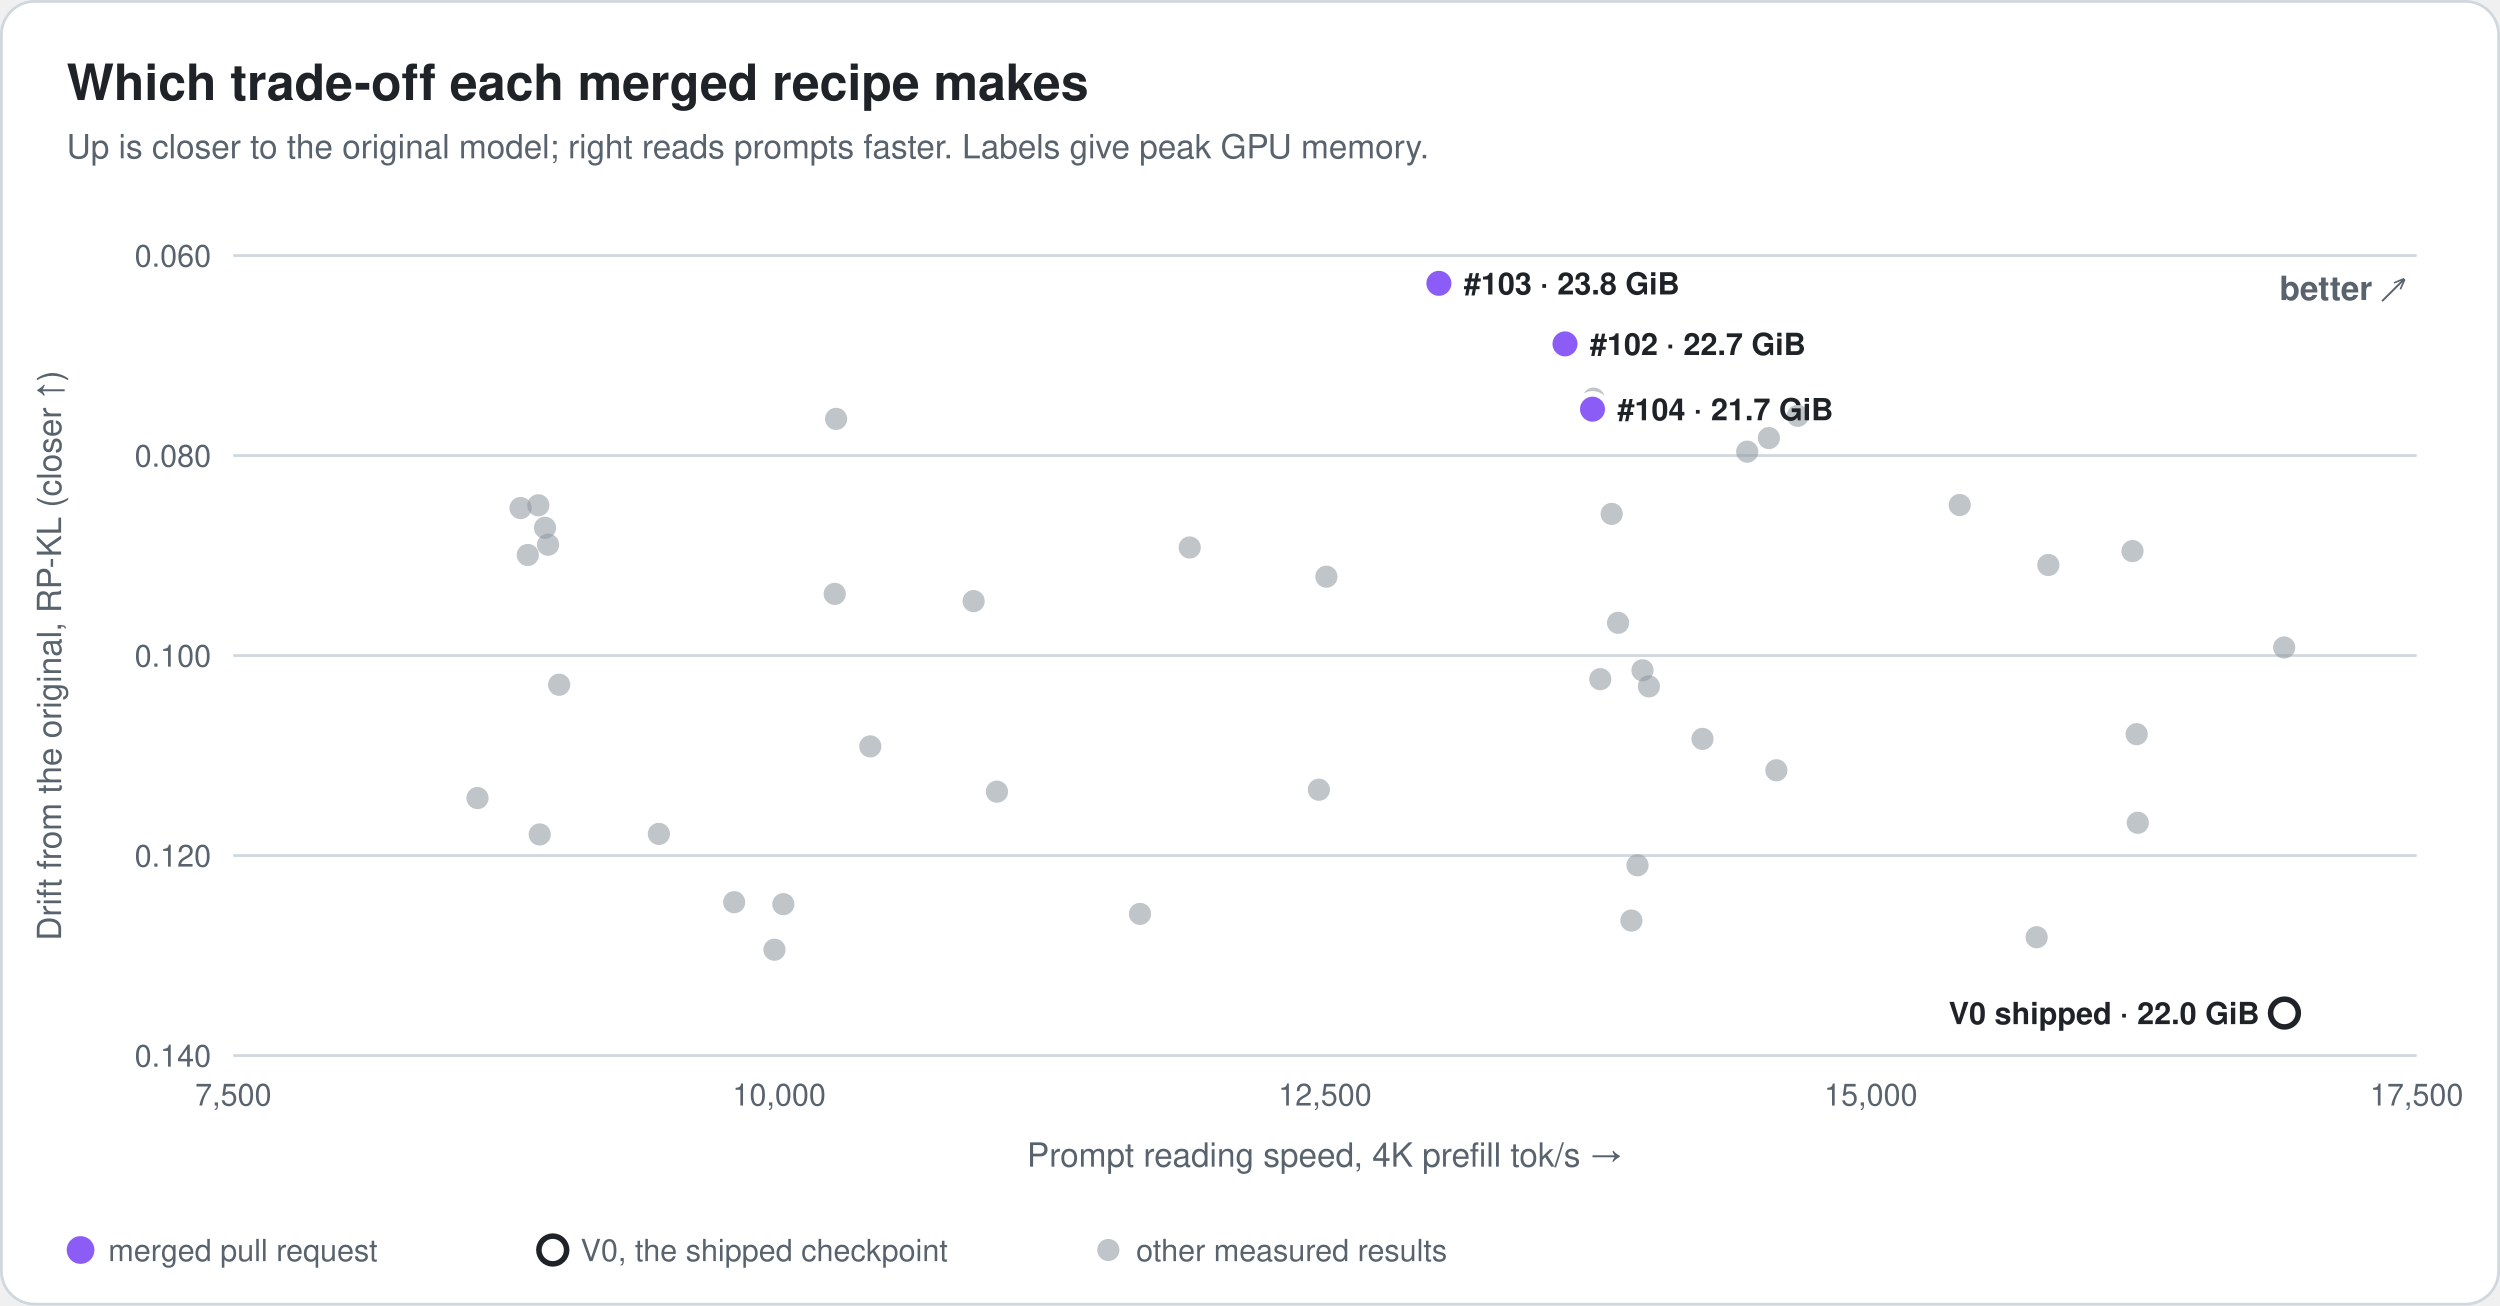
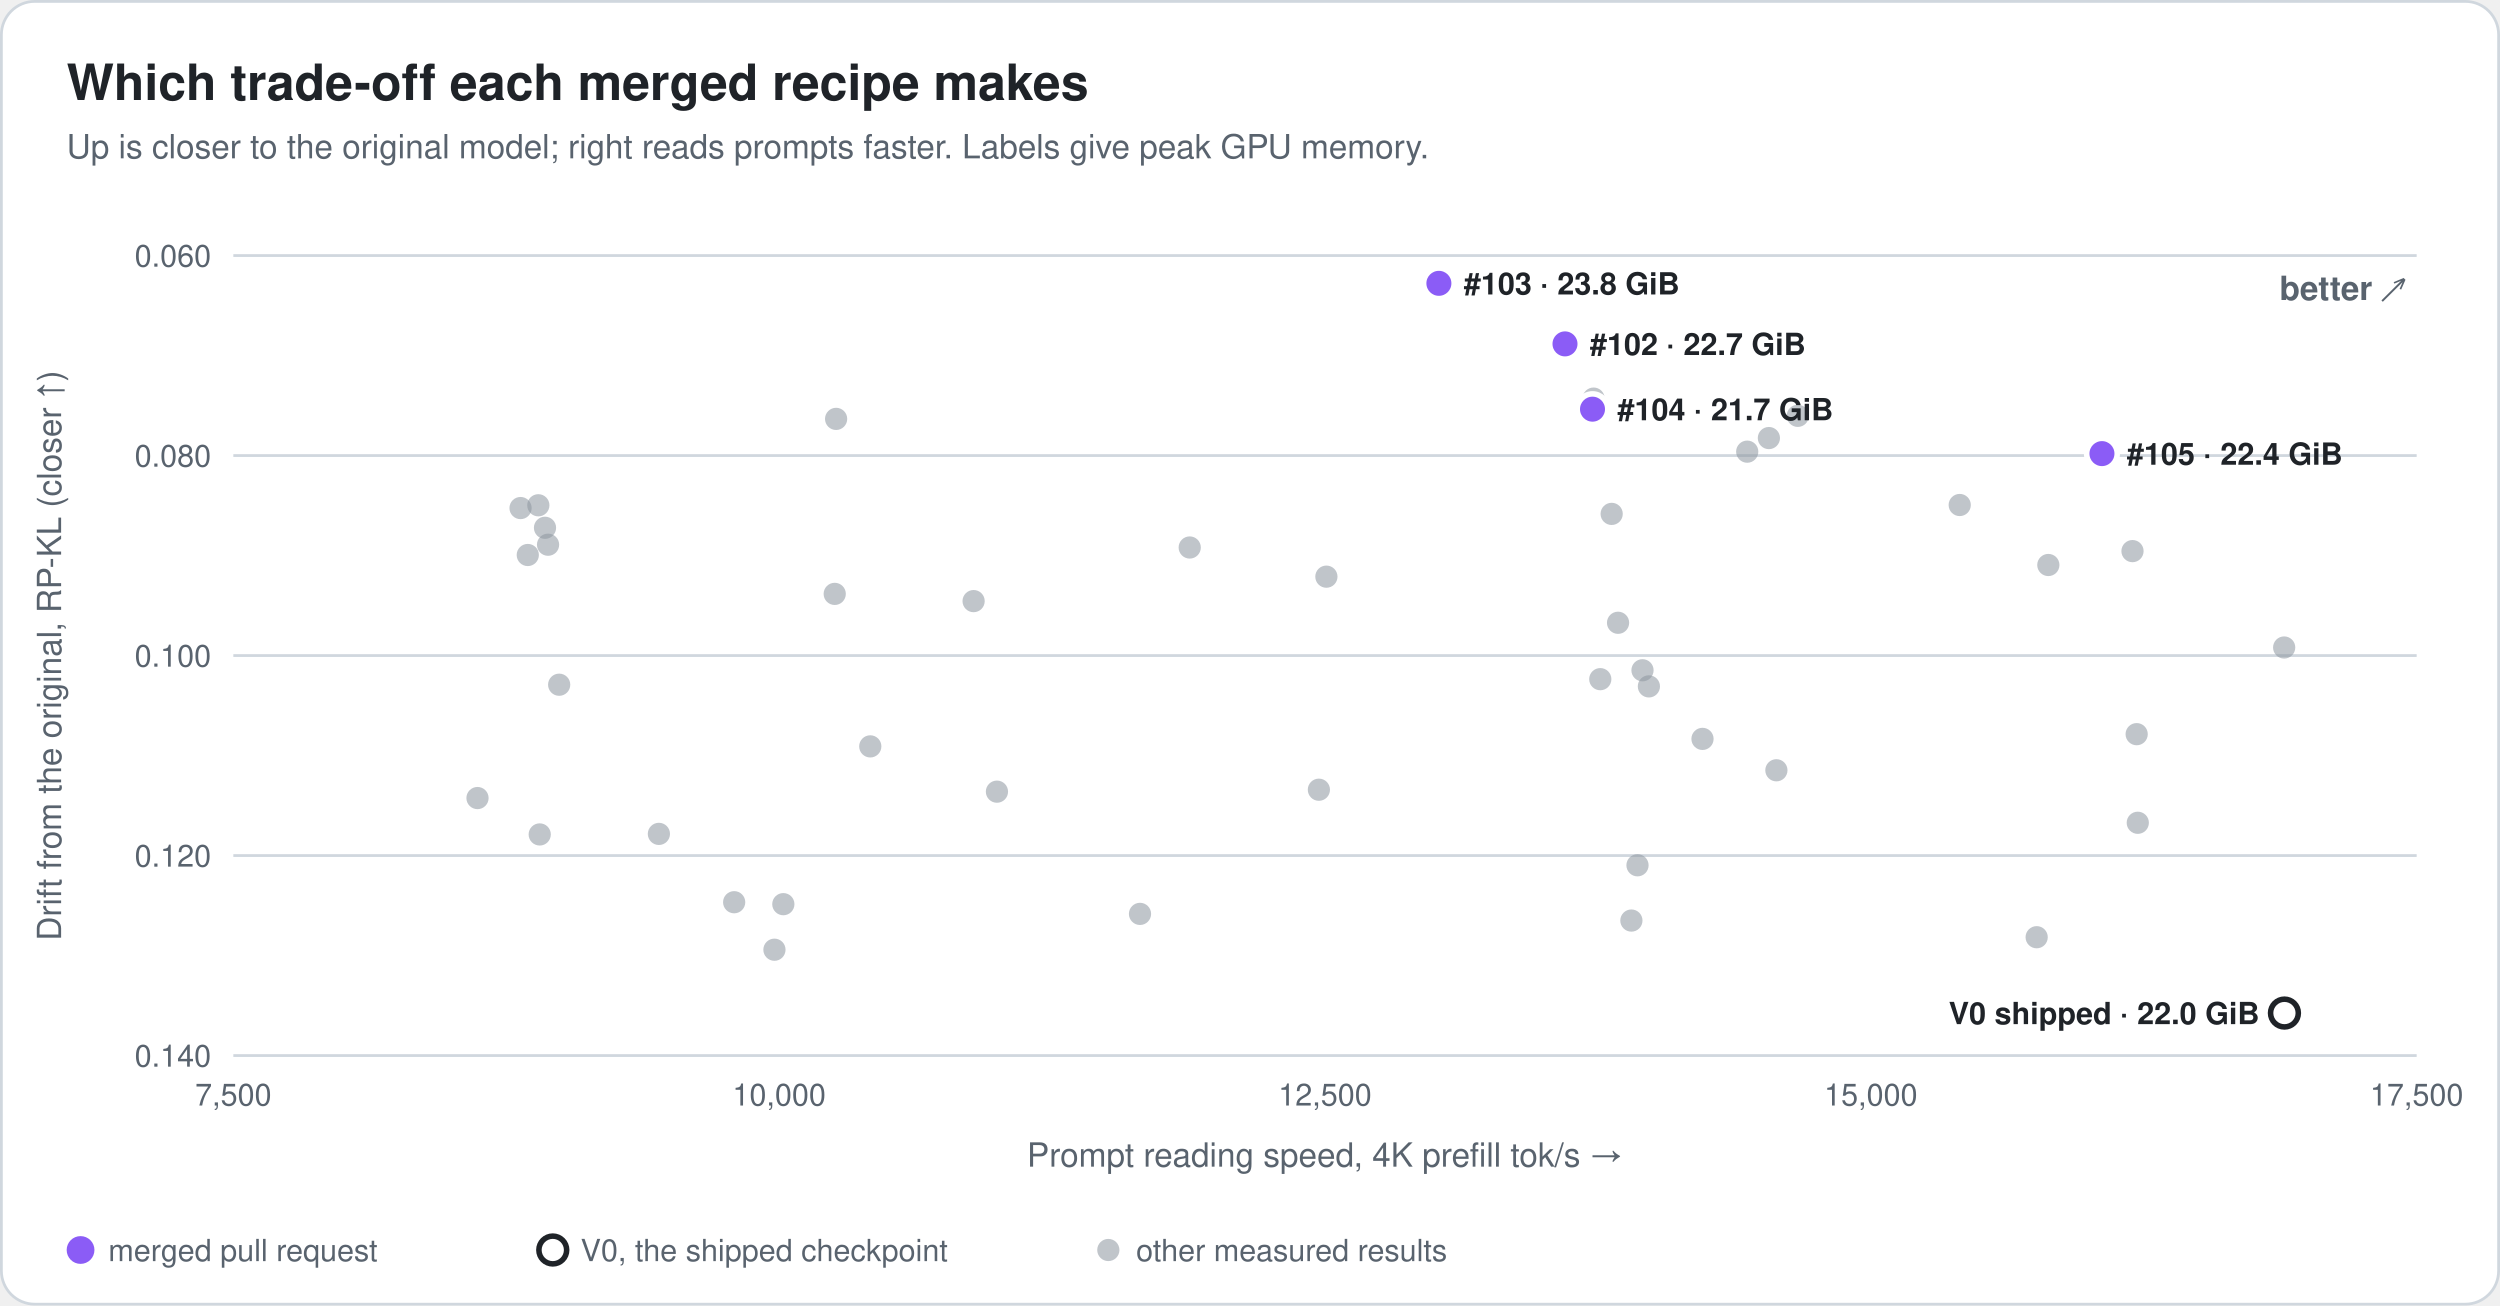
- <svg xmlns="http://www.w3.org/2000/svg" width="900" height="470" viewBox="0 0 900 470" font-family="-apple-system,BlinkMacSystemFont,'Segoe UI',Helvetica,Arial,sans-serif" role="img" aria-label="Trade-offs of 3 merged recipes against the shipped checkpoint">
+ <svg xmlns="http://www.w3.org/2000/svg" width="900" height="470" viewBox="0 0 900 470" font-family="-apple-system,BlinkMacSystemFont,'Segoe UI',Helvetica,Arial,sans-serif" role="img" aria-label="Trade-offs of 4 merged recipes against the shipped checkpoint">
  <style>
.bg{fill:#ffffff;stroke:#d0d7de}.t{fill:#1f2328}.m{fill:#59636e}.rule{stroke:#d0d7de}.ring{stroke:#ffffff}
.acc{fill:#8b5cf6}.accl{stroke:#8b5cf6}.wash{fill:#8b5cf6;fill-opacity:.1}.gry{fill:#8c959f}.rej{fill:#d03b3b}.track{fill:#eaeef2}.tk{stroke:#1f2328}
@media (prefers-color-scheme: dark){
.bg{fill:#0d1117;stroke:#30363d}.t{fill:#e6edf3}.m{fill:#9198a1}.rule{stroke:#30363d}.ring{stroke:#0d1117}
.acc{fill:#9a75f8}.accl{stroke:#9a75f8}.wash{fill:#9a75f8;fill-opacity:.14}.gry{fill:#9198a1}.rej{fill:#e5534b}.track{fill:#21262d}.tk{stroke:#e6edf3}}
</style>
  <rect class="bg" x="0.5" y="0.5" width="899" height="469" rx="12" />
  <text x="24.0" y="36.0" class="t" font-size="18" font-weight="600" text-anchor="start">Which trade-off each merged recipe makes</text>
  <text x="24.0" y="57.0" class="m" font-size="12" font-weight="400" text-anchor="start">Up is closer to the original model; right reads prompts faster. Labels give peak GPU memory.</text>
  <line class="rule" x1="84" x2="870" y1="92.0" y2="92.0" stroke-width="1" />
  <text x="76.0" y="96.0" class="m" font-size="11" font-weight="400" text-anchor="end">0.060</text>
  <line class="rule" x1="84" x2="870" y1="164.0" y2="164.0" stroke-width="1" />
  <text x="76.0" y="168.0" class="m" font-size="11" font-weight="400" text-anchor="end">0.080</text>
  <line class="rule" x1="84" x2="870" y1="236.0" y2="236.0" stroke-width="1" />
  <text x="76.0" y="240.0" class="m" font-size="11" font-weight="400" text-anchor="end">0.100</text>
  <line class="rule" x1="84" x2="870" y1="308.0" y2="308.0" stroke-width="1" />
  <text x="76.0" y="312.0" class="m" font-size="11" font-weight="400" text-anchor="end">0.120</text>
  <line class="rule" x1="84" x2="870" y1="380.0" y2="380.0" stroke-width="1" />
  <text x="76.0" y="384.0" class="m" font-size="11" font-weight="400" text-anchor="end">0.140</text>
  <text x="84.0" y="398.0" class="m" font-size="11" font-weight="400" text-anchor="middle">7,500</text>
  <text x="280.5" y="398.0" class="m" font-size="11" font-weight="400" text-anchor="middle">10,000</text>
  <text x="477.0" y="398.0" class="m" font-size="11" font-weight="400" text-anchor="middle">12,500</text>
  <text x="673.5" y="398.0" class="m" font-size="11" font-weight="400" text-anchor="middle">15,000</text>
  <text x="870.0" y="398.0" class="m" font-size="11" font-weight="400" text-anchor="middle">17,500</text>
  <text x="477.0" y="420.0" class="m" font-size="12" font-weight="400" text-anchor="middle">Prompt reading speed, 4K prefill tok/s →</text>
  <text x="22" y="236.0" class="m" font-size="12" text-anchor="middle" transform="rotate(-90 22 236.0)">Drift from the original, RP-KL (closer ↑)</text>
  <text x="866.0" y="108.0" class="m" font-size="12" font-weight="600" text-anchor="end">better ↗</text>
  <circle class="gry" cx="171.9" cy="287.3" r="4" opacity=".55" />
  <circle class="gry" cx="576.1" cy="244.5" r="4" opacity=".55" />
  <circle class="gry" cx="587.3" cy="331.4" r="4" opacity=".55" />
  <circle class="gry" cx="733.2" cy="337.4" r="4" opacity=".55" />
  <circle class="gry" cx="278.8" cy="341.9" r="4" opacity=".55" />
  <circle class="gry" cx="264.3" cy="324.8" r="4" opacity=".55" />
  <circle class="gry" cx="194.3" cy="300.4" r="4" opacity=".55" />
  <circle class="gry" cx="477.5" cy="207.6" r="4" opacity=".55" />
  <circle class="gry" cx="474.8" cy="284.3" r="4" opacity=".55" />
  <circle class="gry" cx="313.3" cy="268.7" r="4" opacity=".55" />
  <circle class="gry" cx="358.9" cy="285.0" r="4" opacity=".55" />
  <circle class="gry" cx="582.5" cy="224.2" r="4" opacity=".55" />
  <circle class="gry" cx="769.6" cy="296.2" r="4" opacity=".55" />
  <circle class="gry" cx="769.2" cy="264.3" r="4" opacity=".55" />
  <circle class="gry" cx="187.4" cy="182.9" r="4" opacity=".55" />
  <circle class="gry" cx="193.8" cy="181.9" r="4" opacity=".55" />
  <circle class="gry" cx="612.9" cy="266.0" r="4" opacity=".55" />
  <circle class="gry" cx="300.5" cy="213.8" r="4" opacity=".55" />
  <circle class="gry" cx="196.2" cy="190.0" r="4" opacity=".55" />
  <circle class="gry" cx="647.2" cy="149.7" r="4" opacity=".55" />
  <circle class="gry" cx="428.3" cy="197.1" r="4" opacity=".55" />
  <circle class="gry" cx="410.4" cy="329.0" r="4" opacity=".55" />
  <circle class="gry" cx="201.3" cy="246.5" r="4" opacity=".55" />
  <circle class="gry" cx="197.3" cy="196.1" r="4" opacity=".55" />
  <circle class="gry" cx="593.6" cy="247.1" r="4" opacity=".55" />
  <circle class="gry" cx="350.5" cy="216.4" r="4" opacity=".55" />
  <circle class="gry" cx="589.5" cy="311.5" r="4" opacity=".55" />
  <circle class="gry" cx="591.3" cy="241.3" r="4" opacity=".55" />
  <circle class="gry" cx="639.5" cy="277.3" r="4" opacity=".55" />
  <circle class="gry" cx="237.2" cy="300.2" r="4" opacity=".55" />
  <circle class="gry" cx="282.0" cy="325.5" r="4" opacity=".55" />
  <circle class="gry" cx="822.3" cy="233.1" r="4" opacity=".55" />
  <circle class="gry" cx="737.4" cy="203.4" r="4" opacity=".55" />
  <circle class="gry" cx="767.7" cy="198.4" r="4" opacity=".55" />
  <circle class="gry" cx="573.7" cy="143.5" r="4" opacity=".55" />
  <circle class="gry" cx="301.0" cy="150.8" r="4" opacity=".55" />
  <circle class="gry" cx="636.8" cy="157.7" r="4" opacity=".55" />
  <circle class="gry" cx="629.0" cy="162.6" r="4" opacity=".55" />
  <circle class="gry" cx="705.5" cy="181.8" r="4" opacity=".55" />
  <circle class="gry" cx="580.2" cy="185.0" r="4" opacity=".55" />
  <circle class="gry" cx="190.0" cy="199.8" r="4" opacity=".55" />
  <circle class="tk" cx="822.4" cy="364.7" r="5" fill="none" stroke-width="2" />
  <circle class="acc ring" cx="518.0" cy="102.0" r="5.5" stroke-width="2" />
+   <circle class="acc ring" cx="756.7" cy="163.3" r="5.5" stroke-width="2" />
  <circle class="acc ring" cx="563.4" cy="123.8" r="5.5" stroke-width="2" />
  <circle class="acc ring" cx="573.3" cy="147.3" r="5.5" stroke-width="2" />
  <text x="813.4" y="368.7" class="t" font-size="11" font-weight="600" text-anchor="end">V0 shipped · 22.0 GiB</text>
  <text x="527.0" y="106.0" class="t" font-size="11" font-weight="600" text-anchor="start">#103 · 23.8 GiB</text>
  <text x="572.4" y="127.8" class="t" font-size="11" font-weight="600" text-anchor="start">#102 · 22.7 GiB</text>
  <text x="582.3" y="151.3" class="t" font-size="11" font-weight="600" text-anchor="start">#104 · 21.7 GiB</text>
+   <text x="765.7" y="167.3" class="t" font-size="11" font-weight="600" text-anchor="start">#105 · 22.4 GiB</text>
  <circle class="acc" cx="29" cy="450" r="5" />
  <text x="39.0" y="454.0" class="m" font-size="11" font-weight="400" text-anchor="start">merged pull request</text>
  <circle class="tk" cx="199" cy="450" r="5" fill="none" stroke-width="2" />
  <text x="209.0" y="454.0" class="m" font-size="11" font-weight="400" text-anchor="start">V0, the shipped checkpoint</text>
  <circle class="gry" cx="399" cy="450" r="4" opacity=".55" />
  <text x="409.0" y="454.0" class="m" font-size="11" font-weight="400" text-anchor="start">other measured results</text>
</svg>
